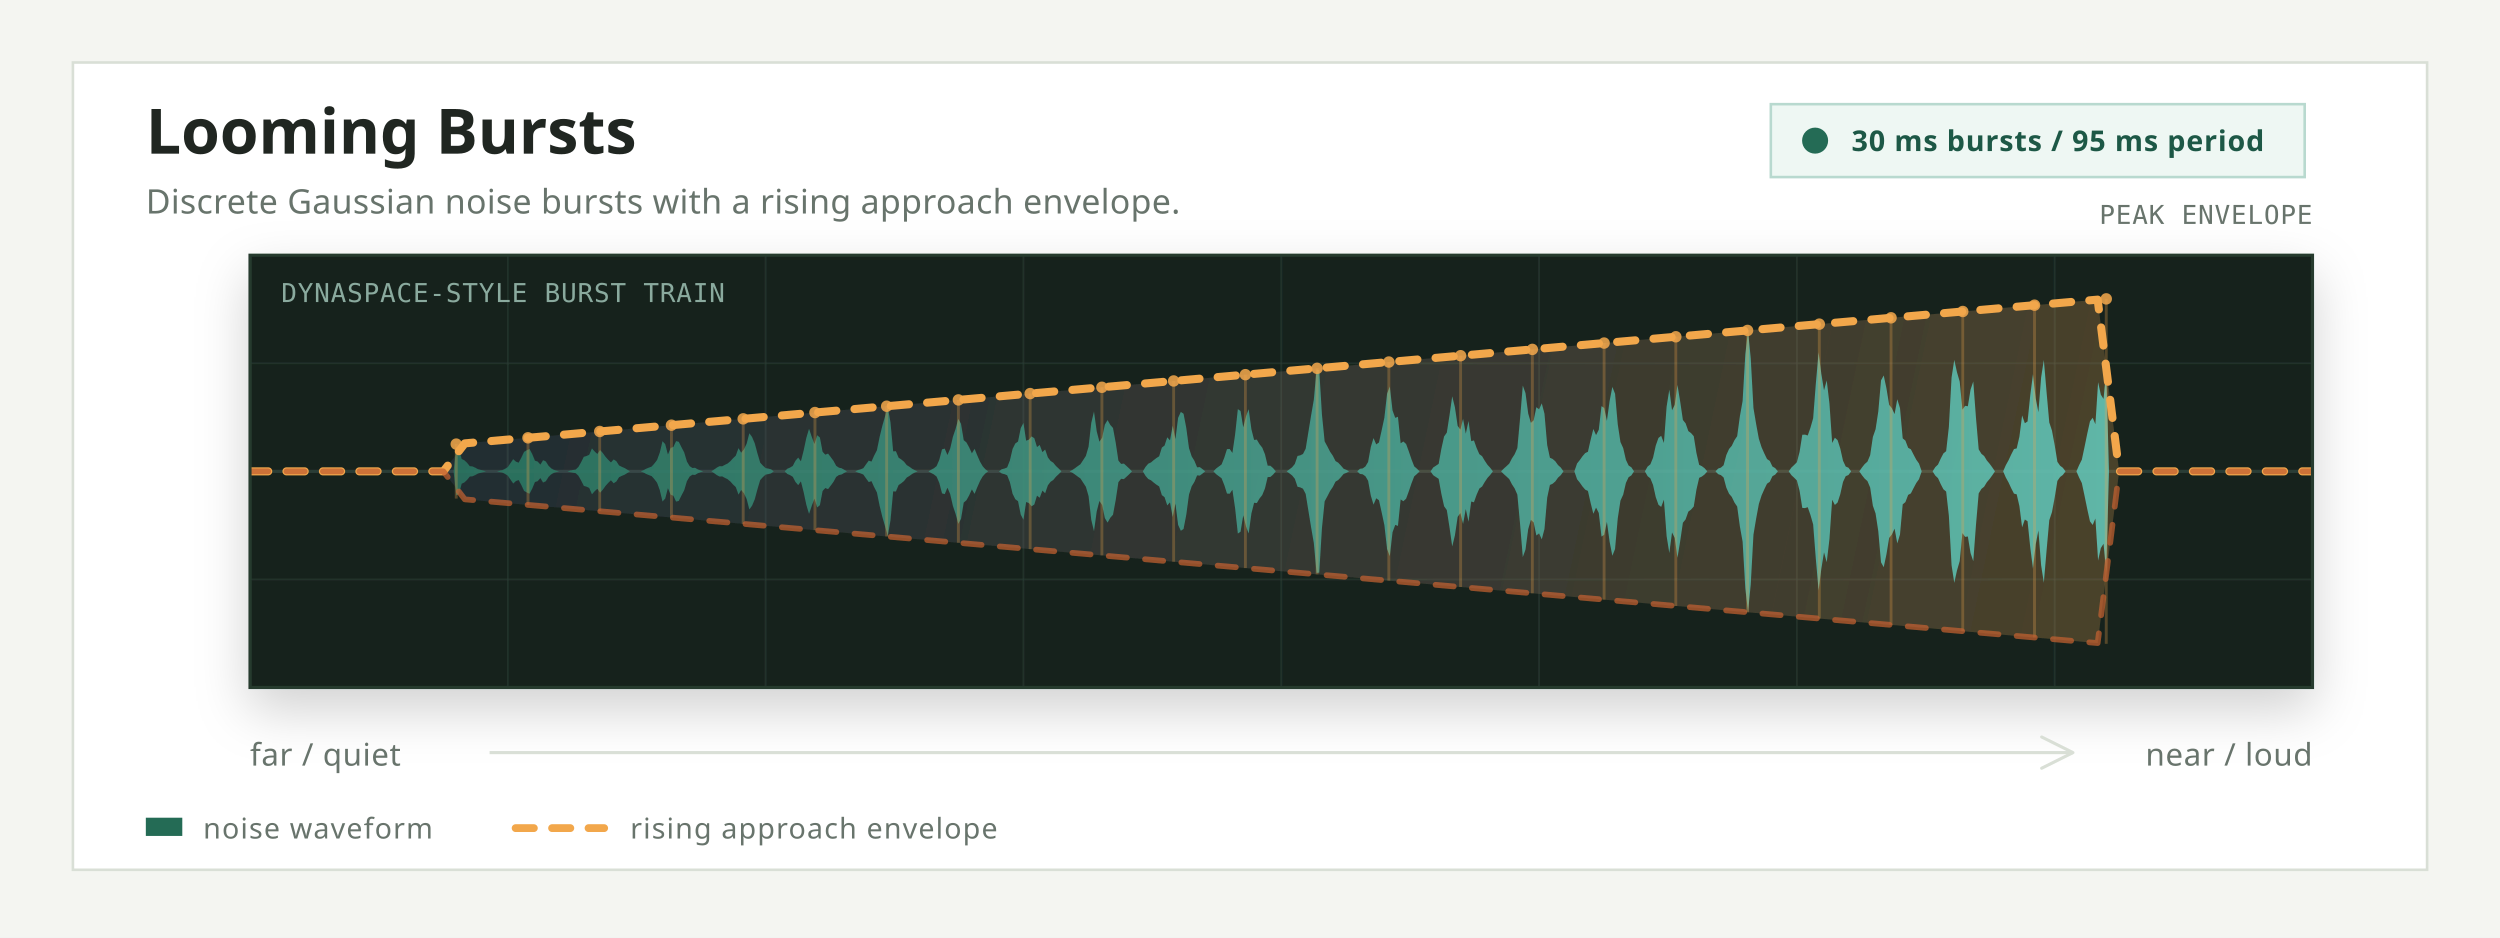
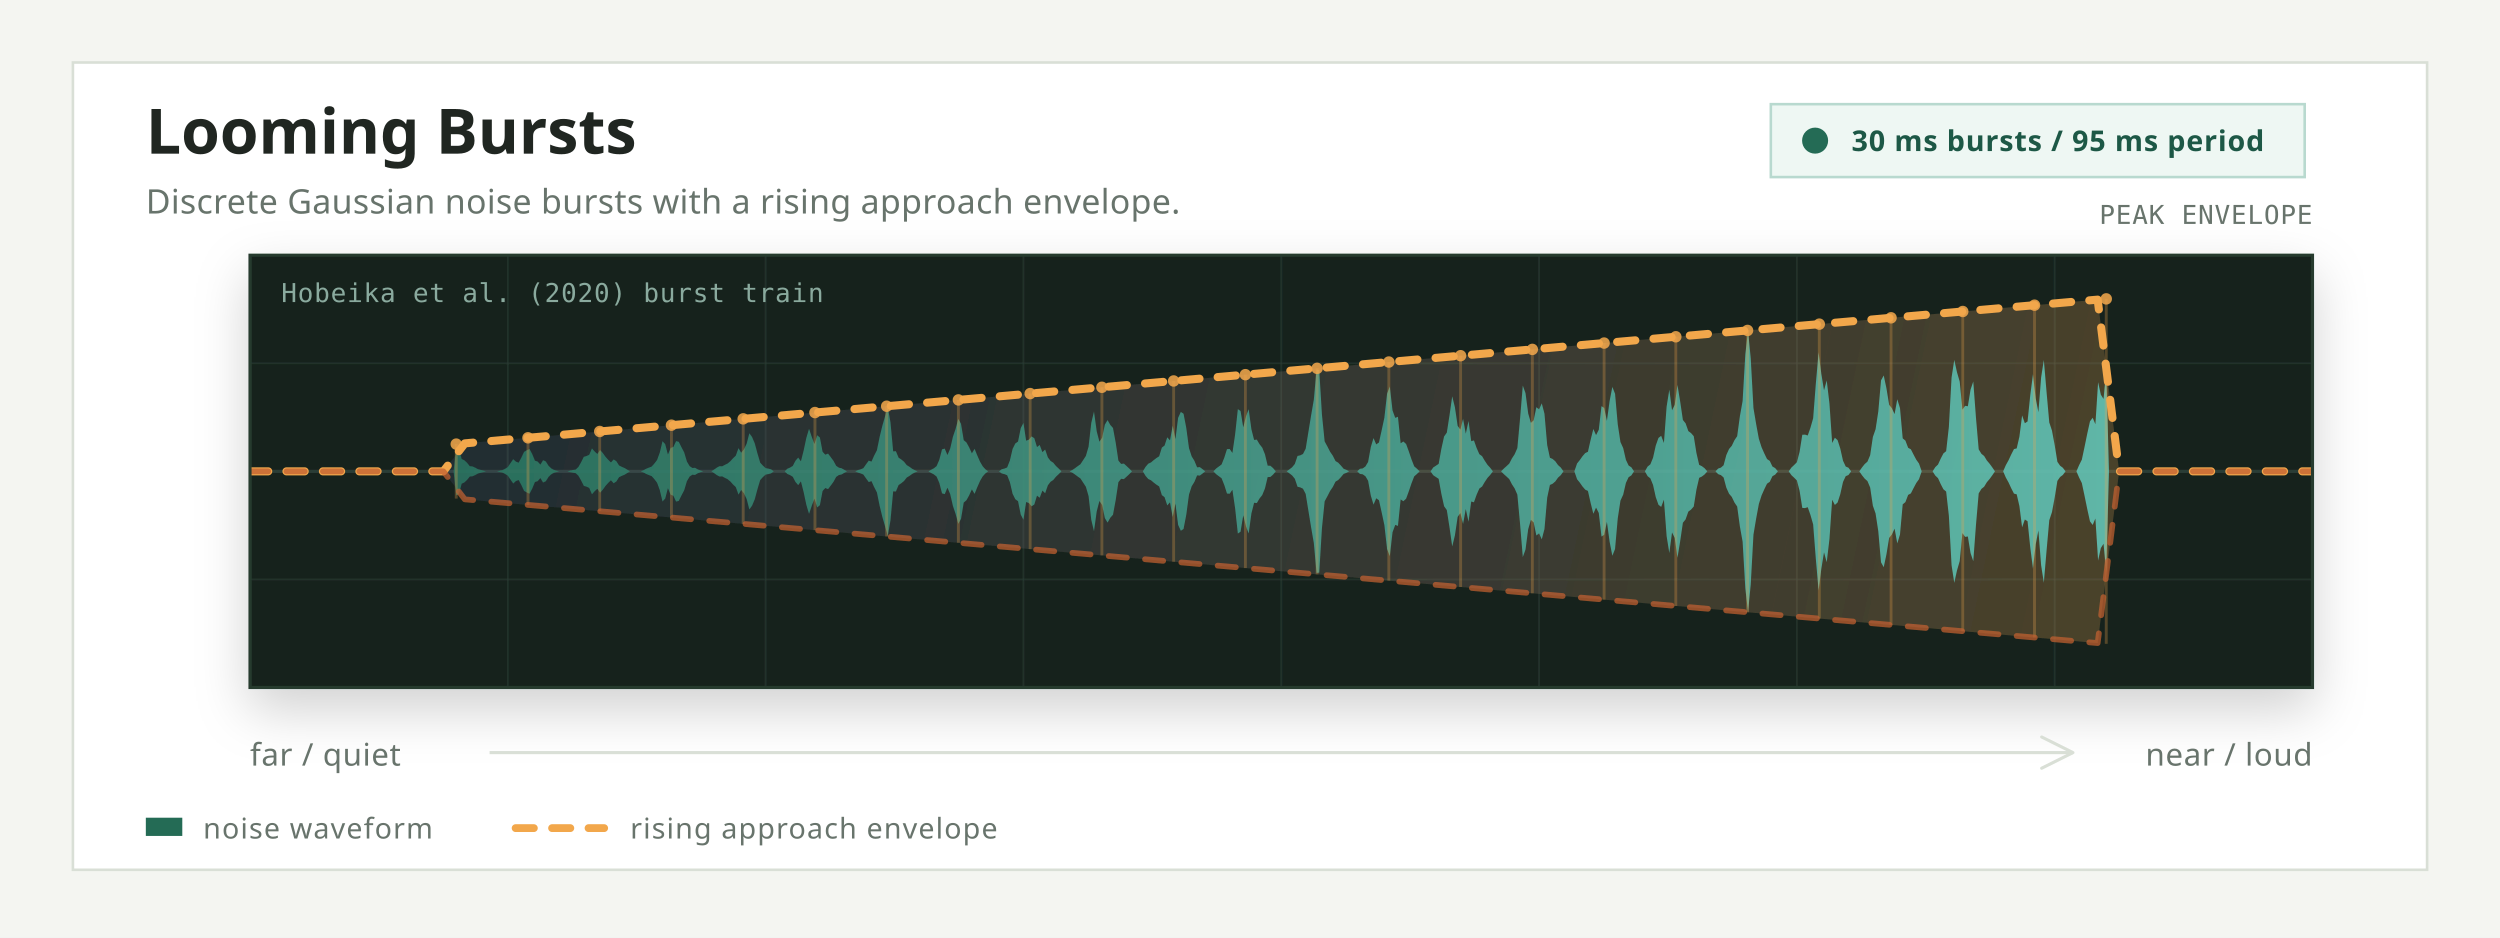
<svg xmlns="http://www.w3.org/2000/svg" viewBox="0 0 960 360" role="img" aria-labelledby="burst-title burst-desc">
  <defs>
    <linearGradient id="burst-wave-fill" x1="96" y1="98" x2="888" y2="98" gradientUnits="userSpaceOnUse">
      <stop offset="0" stop-color="#246b55" />
      <stop offset="1" stop-color="#69cfc3" />
    </linearGradient>
    <linearGradient id="burst-approach-fill" x1="96" y1="98" x2="888" y2="264" gradientUnits="userSpaceOnUse">
      <stop offset="0" stop-color="#4b5fa8" stop-opacity="0.16" />
      <stop offset="1" stop-color="#f2a74b" stop-opacity="0.28" />
    </linearGradient>
    <filter id="burst-soft-shadow" x="-8%" y="-18%" width="116%" height="140%">
      <feDropShadow dx="0" dy="8" stdDeviation="10" flood-color="#071612" flood-opacity="0.18" />
    </filter>
    <clipPath id="burst-panel-clip">
      <rect x="96" y="98" width="792" height="166" />
    </clipPath>
  </defs>
  <rect width="960" height="360" fill="#f4f5f1" />
  <rect x="28" y="24" width="904" height="310" fill="#ffffff" stroke="#d9dfd6" stroke-width="1" />
  <g font-family="Aptos, Noto Sans, Helvetica Neue, sans-serif">
    <text x="56" y="59" fill="#202621" font-size="24" font-weight="700" letter-spacing="0">Looming Bursts</text>
    <text x="56" y="82" fill="#68746c" font-size="13" letter-spacing="0.01em">Discrete Gaussian noise bursts with a rising approach envelope.</text>
    <g transform="translate(680 40)">
      <rect x="0" y="0" width="205" height="28" fill="#eef7f3" stroke="#b8d9cf" stroke-width="1" />
      <circle cx="17" cy="14" r="5" fill="#246b55" />
      <text x="31" y="18" fill="#1d5846" font-size="11" font-weight="700" letter-spacing="0.03em">30 ms bursts / 95 ms period</text>
    </g>
  </g>
  <g filter="url(#burst-soft-shadow)">
    <rect x="96" y="98" width="792" height="166" fill="#141f1a" />
    <rect x="96" y="98" width="792" height="166" fill="#1b2821" opacity="0.46" />
    <g clip-path="url(#burst-panel-clip)">
      <line x1="96" y1="98" x2="96" y2="264" stroke="#2e4038" stroke-width="1.1" opacity="0.82" />
      <line x1="195" y1="98" x2="195" y2="264" stroke="#2e4038" stroke-width="0.7" opacity="0.52" />
      <line x1="294" y1="98" x2="294" y2="264" stroke="#2e4038" stroke-width="0.7" opacity="0.52" />
      <line x1="393" y1="98" x2="393" y2="264" stroke="#2e4038" stroke-width="0.7" opacity="0.52" />
      <line x1="492" y1="98" x2="492" y2="264" stroke="#2e4038" stroke-width="0.7" opacity="0.52" />
      <line x1="591" y1="98" x2="591" y2="264" stroke="#2e4038" stroke-width="0.7" opacity="0.52" />
      <line x1="690" y1="98" x2="690" y2="264" stroke="#2e4038" stroke-width="0.7" opacity="0.52" />
      <line x1="789" y1="98" x2="789" y2="264" stroke="#2e4038" stroke-width="0.7" opacity="0.52" />
      <line x1="888" y1="98" x2="888" y2="264" stroke="#2e4038" stroke-width="1.1" opacity="0.82" />
      <line x1="96" y1="98" x2="888" y2="98" stroke="#2e4038" stroke-width="0.7" opacity="0.46" />
      <line x1="96" y1="139.5" x2="888" y2="139.5" stroke="#2e4038" stroke-width="0.7" opacity="0.46" />
      <line x1="96" y1="181" x2="888" y2="181" stroke="#2e4038" stroke-width="1.2" opacity="0.92" />
      <line x1="96" y1="222.5" x2="888" y2="222.5" stroke="#2e4038" stroke-width="0.7" opacity="0.46" />
      <line x1="96" y1="264" x2="888" y2="264" stroke="#2e4038" stroke-width="0.7" opacity="0.46" />
      <path d="M 96,181 L 104.25,181 L 112.5,181 L 120.75,181 L 129,181 L 137.25,181 L 145.5,181 L 153.75,181 L 162,181 L 170.25,181 L 178.5,170.25 L 186.75,169.53 L 195,168.8 L 203.25,168.07 L 211.5,167.35 L 219.75,166.62 L 228,165.89 L 236.25,165.17 L 244.5,164.44 L 252.75,163.72 L 261,162.99 L 269.25,162.26 L 277.5,161.54 L 285.75,160.81 L 294,160.08 L 302.25,159.36 L 310.5,158.63 L 318.75,157.91 L 327,157.18 L 335.25,156.45 L 343.5,155.73 L 351.75,155 L 360,154.27 L 368.25,153.55 L 376.5,152.82 L 384.75,152.1 L 393,151.37 L 401.25,150.64 L 409.5,149.92 L 417.75,149.19 L 426,148.46 L 434.25,147.74 L 442.5,147.01 L 450.75,146.29 L 459,145.56 L 467.25,144.83 L 475.5,144.11 L 483.75,143.38 L 492,142.65 L 500.25,141.93 L 508.5,141.2 L 516.75,140.48 L 525,139.75 L 533.25,139.02 L 541.5,138.3 L 549.75,137.57 L 558,136.84 L 566.25,136.12 L 574.5,135.39 L 582.75,134.67 L 591,133.94 L 599.25,133.21 L 607.5,132.49 L 615.75,131.76 L 624,131.03 L 632.25,130.31 L 640.5,129.58 L 648.75,128.86 L 657,128.13 L 665.25,127.4 L 673.5,126.68 L 681.75,125.95 L 690,125.22 L 698.25,124.5 L 706.5,123.77 L 714.75,123.05 L 723,122.32 L 731.25,121.59 L 739.5,120.87 L 747.75,120.14 L 756,119.41 L 764.25,118.69 L 772.5,117.96 L 780.75,117.24 L 789,116.51 L 797.25,115.78 L 805.5,115.06 L 813.75,181 L 822,181 L 830.25,181 L 838.5,181 L 846.75,181 L 855,181 L 863.25,181 L 871.5,181 L 879.75,181 L 888,181 L 888,181 L 879.75,181 L 871.5,181 L 863.25,181 L 855,181 L 846.75,181 L 838.5,181 L 830.25,181 L 822,181 L 813.75,181 L 805.5,246.94 L 797.25,246.22 L 789,245.49 L 780.75,244.76 L 772.5,244.04 L 764.25,243.31 L 756,242.59 L 747.75,241.86 L 739.5,241.13 L 731.25,240.41 L 723,239.68 L 714.75,238.95 L 706.5,238.23 L 698.25,237.5 L 690,236.78 L 681.75,236.05 L 673.5,235.32 L 665.25,234.6 L 657,233.87 L 648.75,233.14 L 640.5,232.42 L 632.25,231.69 L 624,230.97 L 615.75,230.24 L 607.5,229.51 L 599.25,228.79 L 591,228.06 L 582.75,227.33 L 574.5,226.61 L 566.25,225.88 L 558,225.16 L 549.75,224.43 L 541.5,223.7 L 533.25,222.98 L 525,222.25 L 516.75,221.52 L 508.5,220.8 L 500.25,220.07 L 492,219.35 L 483.75,218.62 L 475.5,217.89 L 467.25,217.17 L 459,216.44 L 450.75,215.71 L 442.5,214.99 L 434.25,214.26 L 426,213.54 L 417.75,212.81 L 409.5,212.08 L 401.25,211.36 L 393,210.63 L 384.75,209.9 L 376.5,209.18 L 368.25,208.45 L 360,207.73 L 351.75,207 L 343.5,206.27 L 335.25,205.55 L 327,204.82 L 318.75,204.09 L 310.5,203.37 L 302.25,202.64 L 294,201.92 L 285.75,201.19 L 277.5,200.46 L 269.25,199.74 L 261,199.01 L 252.75,198.28 L 244.5,197.56 L 236.25,196.83 L 228,196.11 L 219.75,195.38 L 211.5,194.65 L 203.25,193.93 L 195,193.2 L 186.75,192.47 L 178.5,191.75 L 170.25,181 L 162,181 L 153.75,181 L 145.5,181 L 137.25,181 L 129,181 L 120.75,181 L 112.5,181 L 104.25,181 L 96,181 Z" fill="url(#burst-approach-fill)" opacity="0.95" />
      <path d="M 96,181 L 97.04,181 L 98.08,181 L 99.13,181 L 100.17,181 L 101.21,181 L 102.25,181 L 103.29,181 L 104.34,181 L 105.38,181 L 106.42,181 L 107.46,181 L 108.51,181 L 109.55,181 L 110.59,181 L 111.63,181 L 112.67,181 L 113.72,181 L 114.76,181 L 115.8,181 L 116.84,181 L 117.88,181 L 118.93,181 L 119.97,181 L 121.01,181 L 122.05,181 L 123.09,181 L 124.14,181 L 125.18,181 L 126.22,181 L 127.26,181 L 128.31,181 L 129.35,181 L 130.39,181 L 131.43,181 L 132.47,181 L 133.52,181 L 134.56,181 L 135.6,181 L 136.64,181 L 137.68,181 L 138.73,181 L 139.77,181 L 140.81,181 L 141.85,181 L 142.89,181 L 143.94,181 L 144.98,181 L 146.02,181 L 147.06,181 L 148.11,181 L 149.15,181 L 150.19,181 L 151.23,181 L 152.27,181 L 153.32,181 L 154.36,181 L 155.4,181 L 156.44,181 L 157.48,181 L 158.53,181 L 159.57,181 L 160.61,181 L 161.65,181 L 162.69,181 L 163.74,181 L 164.78,181 L 165.82,181 L 166.86,181 L 167.91,181 L 168.95,181 L 169.99,181 L 171.03,181 L 172.07,181 L 173.12,181 L 174.16,181 L 175.2,171.78 L 176.24,172.2 L 177.28,176.25 L 178.33,176.75 L 179.37,177.73 L 180.41,179.02 L 181.45,179.1 L 182.49,179.58 L 183.54,180.16 L 184.58,180.44 L 185.62,180.71 L 186.66,181 L 187.71,181 L 188.75,181 L 189.79,181 L 190.83,181 L 191.87,180.75 L 192.92,180.55 L 193.96,180.01 L 195,179.34 L 196.04,177.83 L 197.08,176.33 L 198.13,177.29 L 199.17,177.66 L 200.21,175.71 L 201.25,173.51 L 202.29,172.89 L 203.34,172.4 L 204.38,174.39 L 205.42,176.9 L 206.46,177.23 L 207.51,178.4 L 208.55,176.71 L 209.59,177.2 L 210.63,178.85 L 211.67,179.85 L 212.72,180.45 L 213.76,180.77 L 214.8,181 L 215.84,181 L 216.88,181 L 217.93,181 L 218.97,180.71 L 220.01,180.5 L 221.05,180.31 L 222.09,179.33 L 223.14,177.51 L 224.18,175.41 L 225.22,175.11 L 226.26,174.63 L 227.31,172.17 L 228.35,173.37 L 229.39,174.31 L 230.43,172.81 L 231.47,173.93 L 232.52,175.4 L 233.56,176.56 L 234.6,177.57 L 235.64,176.41 L 236.68,177.1 L 237.73,178.74 L 238.77,179.26 L 239.81,179.69 L 240.85,180.32 L 241.89,181 L 242.94,181 L 243.98,181 L 245.02,181 L 246.06,181 L 247.11,180.55 L 248.15,179.98 L 249.19,179.56 L 250.23,179.16 L 251.27,178 L 252.32,176.62 L 253.36,173.76 L 254.4,169.42 L 255.44,170.54 L 256.48,174.54 L 257.53,171.99 L 258.57,171.65 L 259.61,169.39 L 260.65,169.65 L 261.69,171.74 L 262.74,173.73 L 263.78,177.23 L 264.82,178.99 L 265.86,179.7 L 266.91,179.63 L 267.95,180.25 L 268.99,180.66 L 270.03,181 L 271.07,181 L 272.12,181 L 273.16,181 L 274.2,180.32 L 275.24,179.58 L 276.28,179.01 L 277.33,179.06 L 278.37,178.49 L 279.41,177.98 L 280.45,177.12 L 281.49,175.96 L 282.54,174.98 L 283.58,172.08 L 284.62,173.84 L 285.66,172.54 L 286.71,170.38 L 287.75,166.37 L 288.79,167.8 L 289.83,170.27 L 290.87,174.14 L 291.92,177.65 L 292.96,178.8 L 294,179.75 L 295.04,179.94 L 296.08,180.21 L 297.13,181 L 298.17,181 L 299.21,181 L 300.25,181 L 301.29,181 L 302.34,179.99 L 303.38,179.55 L 304.42,178.91 L 305.46,176.92 L 306.51,175.71 L 307.55,177.14 L 308.59,173.04 L 309.63,168.16 L 310.67,164.65 L 311.72,167.77 L 312.76,170.53 L 313.8,167.14 L 314.84,168.01 L 315.88,173.48 L 316.93,174.6 L 317.97,174.17 L 319.01,175.54 L 320.05,176.95 L 321.09,178.87 L 322.14,179.59 L 323.18,179.81 L 324.22,180.42 L 325.26,181 L 326.31,181 L 327.35,181 L 328.39,181 L 329.43,180.53 L 330.47,180.22 L 331.52,179.77 L 332.56,178.3 L 333.6,176.88 L 334.64,177.25 L 335.68,174.93 L 336.73,172.91 L 337.77,167.8 L 338.81,163.53 L 339.85,159.92 L 340.89,156.19 L 341.94,162.15 L 342.98,173.31 L 344.02,173.26 L 345.06,175.74 L 346.11,176.45 L 347.15,177.3 L 348.19,178.62 L 349.23,179.24 L 350.27,180.01 L 351.32,180.56 L 352.36,181 L 353.4,181 L 354.44,181 L 355.48,181 L 356.53,181 L 357.57,180.37 L 358.61,179.83 L 359.65,178.98 L 360.69,176.59 L 361.74,172.55 L 362.78,172.26 L 363.82,174.73 L 364.86,172.3 L 365.91,167.76 L 366.95,164.68 L 367.99,160.85 L 369.03,162.75 L 370.07,169.01 L 371.12,169.91 L 372.16,171.79 L 373.2,174.07 L 374.24,172.36 L 375.28,174.9 L 376.33,177.28 L 377.37,179.07 L 378.41,180.21 L 379.45,181 L 380.49,181 L 381.54,181 L 382.58,181 L 383.62,181 L 384.66,180.18 L 385.71,179.93 L 386.75,179.49 L 387.79,176.83 L 388.83,172.39 L 389.87,170.3 L 390.92,169.55 L 391.96,164.4 L 393,162.4 L 394.04,169.22 L 395.08,168.84 L 396.13,167.57 L 397.17,168.26 L 398.21,171.66 L 399.25,170.86 L 400.29,173.62 L 401.34,172.6 L 402.38,175.63 L 403.42,177 L 404.46,177.68 L 405.51,178.96 L 406.55,179.93 L 407.59,181 L 408.63,181 L 409.67,181 L 410.72,181 L 411.76,180.5 L 412.8,179.79 L 413.84,179.01 L 414.88,178.28 L 415.93,176.67 L 416.97,175.09 L 418.01,171.52 L 419.05,162.37 L 420.09,158.03 L 421.14,165.63 L 422.18,169.62 L 423.22,168.05 L 424.26,163.04 L 425.31,161.31 L 426.35,163.17 L 427.39,164.34 L 428.43,169.97 L 429.47,176.86 L 430.52,178.14 L 431.56,178.01 L 432.6,178.95 L 433.64,179.91 L 434.68,181 L 435.73,181 L 436.77,181 L 437.81,181 L 438.85,181 L 439.89,179.26 L 440.94,178.05 L 441.98,177.57 L 443.02,176.69 L 444.06,175.89 L 445.11,175.22 L 446.15,171.88 L 447.19,171.08 L 448.23,167.92 L 449.27,169.1 L 450.32,163.47 L 451.36,168.63 L 452.4,160.44 L 453.44,158.18 L 454.48,158.87 L 455.53,164.32 L 456.57,172.07 L 457.61,175.26 L 458.65,176.93 L 459.69,179.45 L 460.74,179.37 L 461.78,180.16 L 462.82,181 L 463.86,181 L 464.91,181 L 465.95,181 L 466.99,179.91 L 468.03,179.13 L 469.07,178.37 L 470.12,175.76 L 471.16,172.47 L 472.2,172.41 L 473.24,173.93 L 474.28,166.83 L 475.33,157.11 L 476.37,157.81 L 477.41,164.12 L 478.45,159.9 L 479.49,157.13 L 480.54,164.81 L 481.58,168.93 L 482.62,168.81 L 483.66,170.57 L 484.71,171.89 L 485.75,174.45 L 486.79,178.8 L 487.83,178.85 L 488.87,179.75 L 489.92,181 L 490.96,181 L 492,181 L 493.04,181 L 494.08,181 L 495.13,180.23 L 496.17,179.43 L 497.21,178.16 L 498.25,175.08 L 499.29,174.85 L 500.34,174.33 L 501.38,172.32 L 502.42,165.89 L 503.46,159.52 L 504.51,153.47 L 505.55,141.99 L 506.59,142.11 L 507.63,159.22 L 508.67,169.5 L 509.72,171.43 L 510.76,173.47 L 511.8,174.99 L 512.84,177.05 L 513.88,177.67 L 514.93,178.79 L 515.97,180.02 L 517.01,180.42 L 518.05,181 L 519.09,181 L 520.14,181 L 521.18,181 L 522.22,180.01 L 523.26,179.88 L 524.31,179.13 L 525.35,177.39 L 526.39,171.67 L 527.43,168.22 L 528.47,170.65 L 529.52,169.91 L 530.56,165.22 L 531.6,160.38 L 532.64,151.16 L 533.68,148.42 L 534.73,157.6 L 535.77,160.45 L 536.81,160.05 L 537.85,170.22 L 538.89,169.53 L 539.94,170.49 L 540.98,173.32 L 542.02,176.4 L 543.06,179.07 L 544.11,179.99 L 545.15,181 L 546.19,181 L 547.23,181 L 548.27,181 L 549.32,181 L 550.36,179.51 L 551.4,178.82 L 552.44,178.13 L 553.48,172.36 L 554.53,167.6 L 555.57,166.14 L 556.61,159.49 L 557.65,152.16 L 558.69,156.41 L 559.74,163.51 L 560.78,164.98 L 561.82,160.81 L 562.86,166.54 L 563.91,161.65 L 564.95,169.42 L 565.99,169.12 L 567.03,172.04 L 568.07,174.4 L 569.12,175.17 L 570.16,176.94 L 571.2,178.49 L 572.24,179.62 L 573.28,181 L 574.33,181 L 575.37,181 L 576.41,181 L 577.45,179.95 L 578.49,179.02 L 579.54,178.04 L 580.58,176.04 L 581.62,174.44 L 582.66,172.06 L 583.71,160.69 L 584.75,148.07 L 585.79,150.93 L 586.83,158.77 L 587.87,162.37 L 588.92,161.38 L 589.96,156.36 L 591,157.19 L 592.04,154.87 L 593.08,158.85 L 594.13,170.91 L 595.17,175.77 L 596.21,176.24 L 597.25,177.13 L 598.29,178.59 L 599.34,179.53 L 600.38,181 L 601.42,181 L 602.46,181 L 603.51,181 L 604.55,181 L 605.59,177.97 L 606.63,176.68 L 607.67,175.2 L 608.72,173.98 L 609.76,173.48 L 610.8,168.88 L 611.84,164.72 L 612.88,167.08 L 613.93,165.03 L 614.97,155.95 L 616.01,156.65 L 617.05,161.62 L 618.09,153.99 L 619.14,148.57 L 620.18,151.18 L 621.22,162.95 L 622.26,169.77 L 623.31,172.06 L 624.35,176.56 L 625.39,178.76 L 626.43,179.43 L 627.47,181 L 628.52,181 L 629.56,181 L 630.6,181 L 631.64,181 L 632.68,179.16 L 633.73,178.32 L 634.77,175.78 L 635.81,171.11 L 636.85,168.17 L 637.89,167.35 L 638.94,170.12 L 639.98,156.14 L 641.02,149.62 L 642.06,157.55 L 643.11,155.42 L 644.15,147.8 L 645.19,154.19 L 646.23,161.27 L 647.27,162.55 L 648.32,165.54 L 649.36,166.31 L 650.4,167.49 L 651.44,173.99 L 652.48,178.51 L 653.53,179.01 L 654.57,179.81 L 655.61,181 L 656.65,181 L 657.69,181 L 658.74,181 L 659.78,179.92 L 660.82,179.56 L 661.86,178.65 L 662.91,174.73 L 663.95,172.41 L 664.99,171.2 L 666.03,169.04 L 667.07,167.5 L 668.12,159.8 L 669.16,153.99 L 670.2,136.09 L 671.24,126.94 L 672.28,137.54 L 673.33,156.68 L 674.37,162.89 L 675.41,168.5 L 676.45,171.76 L 677.49,174.11 L 678.54,176.27 L 679.58,176.97 L 680.62,179.14 L 681.66,179.74 L 682.71,181 L 683.75,181 L 684.79,181 L 685.83,181 L 686.87,181 L 687.92,179.52 L 688.96,178.55 L 690,177.51 L 691.04,173.53 L 692.08,166.95 L 693.13,166.9 L 694.17,167.23 L 695.21,164.27 L 696.25,160.63 L 697.29,147.24 L 698.34,135.29 L 699.38,143.48 L 700.42,149.92 L 701.46,146.1 L 702.51,155 L 703.55,170.11 L 704.59,168.09 L 705.63,169.03 L 706.67,172.24 L 707.72,176.93 L 708.76,179.15 L 709.8,179.59 L 710.84,181 L 711.88,181 L 712.93,181 L 713.97,181 L 715.01,179.49 L 716.05,178.19 L 717.09,177.28 L 718.14,174.8 L 719.18,167.81 L 720.22,164.84 L 721.26,158.03 L 722.31,146.08 L 723.35,144.17 L 724.39,149.1 L 725.43,155.43 L 726.47,156.73 L 727.52,159.01 L 728.56,153.32 L 729.6,156.73 L 730.64,168.33 L 731.68,169.19 L 732.73,171.96 L 733.77,172.53 L 734.81,174.56 L 735.85,176.53 L 736.89,177.98 L 737.94,181 L 738.98,181 L 740.02,181 L 741.06,181 L 742.11,181 L 743.15,179.38 L 744.19,178.39 L 745.23,176.11 L 746.27,174.11 L 747.32,173.25 L 748.36,163.97 L 749.4,144.96 L 750.44,138.19 L 751.48,142.92 L 752.53,146.53 L 753.57,157.29 L 754.61,155.83 L 755.65,156 L 756.69,149.61 L 757.74,146.48 L 758.78,160.48 L 759.82,172.54 L 760.86,174.25 L 761.91,175.1 L 762.95,176.82 L 763.99,178.04 L 765.03,179.46 L 766.07,181 L 767.12,181 L 768.16,181 L 769.2,181 L 770.24,178.61 L 771.28,176.74 L 772.33,174.47 L 773.37,172.45 L 774.41,172.19 L 775.45,167.68 L 776.49,159.53 L 777.54,162.52 L 778.58,161.85 L 779.62,151.78 L 780.66,143.71 L 781.71,152.97 L 782.75,158.3 L 783.79,144.94 L 784.83,138.24 L 785.87,150.46 L 786.92,162.22 L 787.96,165.36 L 789,170.93 L 790.04,177.34 L 791.08,178.83 L 792.13,179.62 L 793.17,181 L 794.21,181 L 795.25,181 L 796.29,181 L 797.34,181 L 798.38,178.61 L 799.42,176.52 L 800.46,171.63 L 801.51,166.5 L 802.55,161.8 L 803.59,160.42 L 804.63,162.9 L 805.67,146.77 L 806.72,151.55 L 807.76,153.2 L 808.8,142.39 L 809.84,181 L 810.88,181 L 811.93,181 L 812.97,181 L 814.01,181 L 815.05,181 L 816.09,181 L 817.14,181 L 818.18,181 L 819.22,181 L 820.26,181 L 821.31,181 L 822.35,181 L 823.39,181 L 824.43,181 L 825.47,181 L 826.52,181 L 827.56,181 L 828.6,181 L 829.64,181 L 830.68,181 L 831.73,181 L 832.77,181 L 833.81,181 L 834.85,181 L 835.89,181 L 836.94,181 L 837.98,181 L 839.02,181 L 840.06,181 L 841.11,181 L 842.15,181 L 843.19,181 L 844.23,181 L 845.27,181 L 846.32,181 L 847.36,181 L 848.4,181 L 849.44,181 L 850.48,181 L 851.53,181 L 852.57,181 L 853.61,181 L 854.65,181 L 855.69,181 L 856.74,181 L 857.78,181 L 858.82,181 L 859.86,181 L 860.91,181 L 861.95,181 L 862.99,181 L 864.03,181 L 865.07,181 L 866.12,181 L 867.16,181 L 868.2,181 L 869.24,181 L 870.28,181 L 871.33,181 L 872.37,181 L 873.41,181 L 874.45,181 L 875.49,181 L 876.54,181 L 877.58,181 L 878.62,181 L 879.66,181 L 880.71,181 L 881.75,181 L 882.79,181 L 883.83,181 L 884.87,181 L 885.92,181 L 886.96,181 L 888,181 L 888,181 L 886.96,181 L 885.92,181 L 884.87,181 L 883.83,181 L 882.79,181 L 881.75,181 L 880.71,181 L 879.66,181 L 878.62,181 L 877.58,181 L 876.54,181 L 875.49,181 L 874.45,181 L 873.41,181 L 872.37,181 L 871.33,181 L 870.28,181 L 869.24,181 L 868.2,181 L 867.16,181 L 866.12,181 L 865.07,181 L 864.03,181 L 862.99,181 L 861.95,181 L 860.91,181 L 859.86,181 L 858.82,181 L 857.78,181 L 856.74,181 L 855.69,181 L 854.65,181 L 853.61,181 L 852.57,181 L 851.53,181 L 850.48,181 L 849.44,181 L 848.4,181 L 847.36,181 L 846.32,181 L 845.27,181 L 844.23,181 L 843.19,181 L 842.15,181 L 841.11,181 L 840.06,181 L 839.02,181 L 837.98,181 L 836.94,181 L 835.89,181 L 834.85,181 L 833.81,181 L 832.77,181 L 831.73,181 L 830.68,181 L 829.64,181 L 828.6,181 L 827.56,181 L 826.52,181 L 825.47,181 L 824.43,181 L 823.39,181 L 822.35,181 L 821.31,181 L 820.26,181 L 819.22,181 L 818.18,181 L 817.14,181 L 816.09,181 L 815.05,181 L 814.01,181 L 812.97,181 L 811.93,181 L 810.88,181 L 809.84,181 L 808.8,219.61 L 807.76,208.8 L 806.72,210.45 L 805.67,215.23 L 804.63,199.1 L 803.59,201.58 L 802.55,200.2 L 801.51,195.5 L 800.46,190.37 L 799.42,185.48 L 798.38,183.39 L 797.34,181 L 796.29,181 L 795.25,181 L 794.21,181 L 793.17,181 L 792.13,182.38 L 791.08,183.17 L 790.04,184.66 L 789,191.07 L 787.96,196.64 L 786.92,199.78 L 785.87,211.54 L 784.83,223.76 L 783.79,217.06 L 782.75,203.7 L 781.71,209.03 L 780.66,218.29 L 779.62,210.22 L 778.58,200.15 L 777.54,199.48 L 776.49,202.47 L 775.45,194.32 L 774.41,189.81 L 773.37,189.55 L 772.33,187.53 L 771.28,185.26 L 770.24,183.39 L 769.2,181 L 768.16,181 L 767.12,181 L 766.07,181 L 765.03,182.54 L 763.99,183.96 L 762.95,185.18 L 761.91,186.9 L 760.86,187.75 L 759.82,189.46 L 758.78,201.52 L 757.74,215.52 L 756.69,212.39 L 755.65,206 L 754.61,206.17 L 753.57,204.71 L 752.53,215.47 L 751.48,219.08 L 750.44,223.81 L 749.4,217.04 L 748.36,198.03 L 747.32,188.75 L 746.27,187.89 L 745.23,185.89 L 744.19,183.61 L 743.15,182.62 L 742.11,181 L 741.06,181 L 740.02,181 L 738.98,181 L 737.94,181 L 736.89,184.02 L 735.85,185.47 L 734.81,187.44 L 733.77,189.47 L 732.73,190.04 L 731.68,192.81 L 730.64,193.67 L 729.6,205.27 L 728.56,208.68 L 727.52,202.99 L 726.47,205.27 L 725.43,206.57 L 724.39,212.9 L 723.35,217.83 L 722.31,215.92 L 721.26,203.97 L 720.22,197.16 L 719.18,194.19 L 718.14,187.2 L 717.09,184.72 L 716.05,183.81 L 715.01,182.51 L 713.97,181 L 712.93,181 L 711.88,181 L 710.84,181 L 709.8,182.41 L 708.76,182.85 L 707.72,185.07 L 706.67,189.76 L 705.63,192.97 L 704.59,193.91 L 703.55,191.89 L 702.51,207 L 701.46,215.9 L 700.42,212.08 L 699.38,218.52 L 698.34,226.71 L 697.29,214.76 L 696.25,201.37 L 695.21,197.73 L 694.17,194.77 L 693.13,195.1 L 692.08,195.05 L 691.04,188.47 L 690,184.49 L 688.96,183.45 L 687.92,182.48 L 686.87,181 L 685.83,181 L 684.79,181 L 683.75,181 L 682.71,181 L 681.66,182.26 L 680.62,182.86 L 679.58,185.03 L 678.54,185.73 L 677.49,187.89 L 676.45,190.24 L 675.41,193.5 L 674.37,199.11 L 673.33,205.32 L 672.28,224.46 L 671.24,235.06 L 670.2,225.91 L 669.16,208.01 L 668.12,202.2 L 667.07,194.5 L 666.03,192.96 L 664.99,190.8 L 663.95,189.59 L 662.91,187.27 L 661.86,183.35 L 660.82,182.44 L 659.78,182.08 L 658.74,181 L 657.69,181 L 656.65,181 L 655.61,181 L 654.57,182.19 L 653.53,182.99 L 652.48,183.49 L 651.44,188.01 L 650.4,194.51 L 649.36,195.69 L 648.32,196.46 L 647.27,199.45 L 646.23,200.73 L 645.19,207.81 L 644.15,214.2 L 643.11,206.58 L 642.06,204.45 L 641.02,212.38 L 639.98,205.86 L 638.94,191.88 L 637.89,194.65 L 636.85,193.83 L 635.81,190.89 L 634.77,186.22 L 633.73,183.68 L 632.68,182.84 L 631.64,181 L 630.6,181 L 629.56,181 L 628.52,181 L 627.47,181 L 626.43,182.57 L 625.39,183.24 L 624.35,185.44 L 623.31,189.94 L 622.26,192.23 L 621.22,199.05 L 620.18,210.82 L 619.14,213.43 L 618.09,208.01 L 617.05,200.38 L 616.01,205.35 L 614.97,206.05 L 613.93,196.97 L 612.88,194.92 L 611.84,197.28 L 610.8,193.12 L 609.76,188.52 L 608.72,188.02 L 607.67,186.8 L 606.63,185.32 L 605.59,184.03 L 604.55,181 L 603.51,181 L 602.46,181 L 601.42,181 L 600.38,181 L 599.34,182.47 L 598.29,183.41 L 597.25,184.87 L 596.21,185.76 L 595.17,186.23 L 594.13,191.09 L 593.08,203.15 L 592.04,207.13 L 591,204.81 L 589.96,205.64 L 588.92,200.62 L 587.87,199.63 L 586.83,203.23 L 585.79,211.07 L 584.75,213.93 L 583.71,201.31 L 582.66,189.94 L 581.62,187.56 L 580.58,185.96 L 579.54,183.96 L 578.49,182.98 L 577.45,182.05 L 576.41,181 L 575.37,181 L 574.33,181 L 573.28,181 L 572.24,182.38 L 571.2,183.51 L 570.16,185.06 L 569.12,186.83 L 568.07,187.6 L 567.03,189.96 L 565.99,192.88 L 564.95,192.58 L 563.91,200.35 L 562.86,195.46 L 561.82,201.19 L 560.78,197.02 L 559.74,198.49 L 558.69,205.59 L 557.65,209.84 L 556.61,202.51 L 555.57,195.86 L 554.53,194.4 L 553.48,189.64 L 552.44,183.87 L 551.4,183.18 L 550.36,182.49 L 549.32,181 L 548.27,181 L 547.23,181 L 546.19,181 L 545.15,181 L 544.11,182.01 L 543.06,182.93 L 542.02,185.6 L 540.98,188.68 L 539.94,191.51 L 538.89,192.47 L 537.85,191.78 L 536.81,201.95 L 535.77,201.55 L 534.73,204.4 L 533.68,213.58 L 532.64,210.84 L 531.6,201.62 L 530.56,196.78 L 529.52,192.09 L 528.47,191.35 L 527.43,193.78 L 526.39,190.33 L 525.35,184.61 L 524.31,182.87 L 523.26,182.12 L 522.22,181.99 L 521.18,181 L 520.14,181 L 519.09,181 L 518.05,181 L 517.01,181.58 L 515.97,181.98 L 514.93,183.21 L 513.88,184.33 L 512.84,184.95 L 511.8,187.01 L 510.76,188.53 L 509.72,190.57 L 508.67,192.5 L 507.63,202.78 L 506.59,219.89 L 505.55,220.01 L 504.51,208.53 L 503.46,202.48 L 502.42,196.11 L 501.38,189.68 L 500.34,187.67 L 499.29,187.15 L 498.25,186.92 L 497.21,183.84 L 496.17,182.57 L 495.13,181.77 L 494.08,181 L 493.04,181 L 492,181 L 490.96,181 L 489.92,181 L 488.87,182.25 L 487.83,183.15 L 486.79,183.2 L 485.75,187.55 L 484.71,190.11 L 483.66,191.43 L 482.62,193.19 L 481.58,193.07 L 480.54,197.19 L 479.49,204.87 L 478.45,202.1 L 477.41,197.88 L 476.37,204.19 L 475.33,204.89 L 474.28,195.17 L 473.24,188.07 L 472.2,189.59 L 471.16,189.53 L 470.12,186.24 L 469.07,183.63 L 468.03,182.87 L 466.99,182.09 L 465.95,181 L 464.91,181 L 463.86,181 L 462.82,181 L 461.78,181.84 L 460.74,182.63 L 459.69,182.55 L 458.65,185.07 L 457.61,186.74 L 456.57,189.93 L 455.53,197.68 L 454.48,203.13 L 453.44,203.82 L 452.4,201.56 L 451.36,193.37 L 450.32,198.53 L 449.27,192.9 L 448.23,194.08 L 447.19,190.92 L 446.15,190.12 L 445.11,186.78 L 444.06,186.11 L 443.02,185.31 L 441.98,184.43 L 440.94,183.95 L 439.89,182.74 L 438.85,181 L 437.81,181 L 436.77,181 L 435.73,181 L 434.68,181 L 433.64,182.09 L 432.6,183.05 L 431.56,183.99 L 430.52,183.86 L 429.47,185.14 L 428.43,192.03 L 427.39,197.66 L 426.35,198.83 L 425.31,200.69 L 424.26,198.96 L 423.22,193.95 L 422.18,192.38 L 421.14,196.37 L 420.09,203.97 L 419.05,199.63 L 418.01,190.48 L 416.97,186.91 L 415.93,185.33 L 414.88,183.72 L 413.84,182.99 L 412.8,182.21 L 411.76,181.5 L 410.72,181 L 409.67,181 L 408.63,181 L 407.59,181 L 406.55,182.07 L 405.51,183.04 L 404.46,184.32 L 403.42,185 L 402.38,186.37 L 401.34,189.4 L 400.29,188.38 L 399.25,191.14 L 398.21,190.34 L 397.17,193.74 L 396.13,194.43 L 395.08,193.16 L 394.04,192.78 L 393,199.6 L 391.96,197.6 L 390.92,192.45 L 389.87,191.7 L 388.83,189.61 L 387.79,185.17 L 386.75,182.51 L 385.71,182.07 L 384.66,181.82 L 383.62,181 L 382.58,181 L 381.54,181 L 380.49,181 L 379.45,181 L 378.41,181.79 L 377.37,182.93 L 376.33,184.72 L 375.28,187.1 L 374.24,189.64 L 373.2,187.93 L 372.16,190.21 L 371.12,192.09 L 370.07,192.99 L 369.03,199.25 L 367.99,201.15 L 366.95,197.32 L 365.91,194.24 L 364.86,189.7 L 363.82,187.27 L 362.78,189.74 L 361.74,189.45 L 360.69,185.41 L 359.65,183.02 L 358.61,182.17 L 357.57,181.63 L 356.53,181 L 355.48,181 L 354.44,181 L 353.4,181 L 352.36,181 L 351.32,181.44 L 350.27,181.99 L 349.23,182.76 L 348.19,183.38 L 347.15,184.7 L 346.11,185.55 L 345.06,186.26 L 344.02,188.74 L 342.98,188.69 L 341.94,199.85 L 340.89,205.81 L 339.85,202.08 L 338.81,198.47 L 337.77,194.2 L 336.73,189.09 L 335.68,187.07 L 334.64,184.75 L 333.6,185.12 L 332.56,183.7 L 331.52,182.23 L 330.47,181.78 L 329.43,181.47 L 328.39,181 L 327.35,181 L 326.31,181 L 325.26,181 L 324.22,181.58 L 323.18,182.19 L 322.14,182.41 L 321.09,183.13 L 320.05,185.05 L 319.01,186.46 L 317.97,187.83 L 316.93,187.4 L 315.88,188.52 L 314.84,193.99 L 313.8,194.86 L 312.76,191.47 L 311.72,194.23 L 310.67,197.35 L 309.63,193.84 L 308.59,188.96 L 307.55,184.86 L 306.51,186.29 L 305.46,185.08 L 304.42,183.09 L 303.38,182.45 L 302.34,182.01 L 301.29,181 L 300.25,181 L 299.21,181 L 298.17,181 L 297.13,181 L 296.08,181.79 L 295.04,182.06 L 294,182.25 L 292.96,183.2 L 291.92,184.35 L 290.87,187.86 L 289.83,191.73 L 288.79,194.2 L 287.75,195.63 L 286.71,191.62 L 285.66,189.46 L 284.62,188.16 L 283.58,189.92 L 282.54,187.02 L 281.49,186.04 L 280.45,184.88 L 279.41,184.02 L 278.37,183.51 L 277.33,182.94 L 276.28,182.99 L 275.24,182.42 L 274.2,181.68 L 273.16,181 L 272.12,181 L 271.07,181 L 270.03,181 L 268.99,181.34 L 267.95,181.75 L 266.91,182.37 L 265.86,182.3 L 264.82,183.01 L 263.78,184.77 L 262.74,188.27 L 261.69,190.26 L 260.65,192.35 L 259.61,192.61 L 258.57,190.35 L 257.53,190.01 L 256.48,187.46 L 255.44,191.46 L 254.4,192.58 L 253.36,188.24 L 252.32,185.38 L 251.27,184 L 250.23,182.84 L 249.19,182.44 L 248.15,182.02 L 247.11,181.45 L 246.06,181 L 245.02,181 L 243.98,181 L 242.94,181 L 241.89,181 L 240.85,181.68 L 239.81,182.31 L 238.77,182.74 L 237.73,183.26 L 236.68,184.9 L 235.64,185.59 L 234.6,184.43 L 233.56,185.44 L 232.52,186.6 L 231.47,188.07 L 230.43,189.19 L 229.39,187.69 L 228.35,188.63 L 227.31,189.83 L 226.26,187.37 L 225.22,186.89 L 224.18,186.59 L 223.14,184.49 L 222.09,182.67 L 221.05,181.69 L 220.01,181.5 L 218.97,181.29 L 217.93,181 L 216.88,181 L 215.84,181 L 214.8,181 L 213.76,181.23 L 212.72,181.55 L 211.67,182.15 L 210.63,183.15 L 209.59,184.8 L 208.55,185.29 L 207.51,183.6 L 206.46,184.77 L 205.42,185.1 L 204.38,187.61 L 203.34,189.6 L 202.29,189.11 L 201.25,188.49 L 200.21,186.29 L 199.17,184.34 L 198.13,184.71 L 197.08,185.67 L 196.04,184.17 L 195,182.66 L 193.96,181.99 L 192.92,181.45 L 191.87,181.25 L 190.83,181 L 189.79,181 L 188.75,181 L 187.71,181 L 186.66,181 L 185.62,181.29 L 184.58,181.56 L 183.54,181.84 L 182.49,182.42 L 181.45,182.9 L 180.41,182.98 L 179.37,184.27 L 178.33,185.25 L 177.28,185.75 L 176.24,189.8 L 175.2,190.22 L 174.16,181 L 173.12,181 L 172.07,181 L 171.03,181 L 169.99,181 L 168.95,181 L 167.91,181 L 166.86,181 L 165.82,181 L 164.78,181 L 163.74,181 L 162.69,181 L 161.65,181 L 160.61,181 L 159.57,181 L 158.53,181 L 157.48,181 L 156.44,181 L 155.4,181 L 154.36,181 L 153.32,181 L 152.27,181 L 151.23,181 L 150.19,181 L 149.15,181 L 148.11,181 L 147.06,181 L 146.02,181 L 144.98,181 L 143.94,181 L 142.89,181 L 141.85,181 L 140.81,181 L 139.77,181 L 138.73,181 L 137.68,181 L 136.64,181 L 135.6,181 L 134.56,181 L 133.52,181 L 132.47,181 L 131.43,181 L 130.39,181 L 129.35,181 L 128.31,181 L 127.26,181 L 126.22,181 L 125.18,181 L 124.14,181 L 123.09,181 L 122.05,181 L 121.01,181 L 119.97,181 L 118.93,181 L 117.88,181 L 116.84,181 L 115.8,181 L 114.76,181 L 113.72,181 L 112.67,181 L 111.63,181 L 110.59,181 L 109.55,181 L 108.51,181 L 107.46,181 L 106.42,181 L 105.38,181 L 104.34,181 L 103.29,181 L 102.25,181 L 101.21,181 L 100.17,181 L 99.13,181 L 98.08,181 L 97.04,181 L 96,181 Z" fill="url(#burst-wave-fill)" opacity="0.88" />
      <line x1="175.2" y1="170.54" x2="175.2" y2="191.46" stroke="#f2a74b" stroke-width="1.1" opacity="0.28" />
      <circle cx="175.2" cy="170.54" r="2.2" fill="#f2a74b" opacity="0.86" />
      <line x1="202.75" y1="168.12" x2="202.75" y2="193.88" stroke="#f2a74b" stroke-width="1.1" opacity="0.28" />
      <circle cx="202.75" cy="168.12" r="2.2" fill="#f2a74b" opacity="0.86" />
      <line x1="230.3" y1="165.69" x2="230.3" y2="196.31" stroke="#f2a74b" stroke-width="1.1" opacity="0.28" />
      <circle cx="230.3" cy="165.69" r="2.2" fill="#f2a74b" opacity="0.86" />
      <line x1="257.84" y1="163.27" x2="257.84" y2="198.73" stroke="#f2a74b" stroke-width="1.1" opacity="0.28" />
      <circle cx="257.84" cy="163.27" r="2.2" fill="#f2a74b" opacity="0.86" />
      <line x1="285.39" y1="160.84" x2="285.39" y2="201.16" stroke="#f2a74b" stroke-width="1.1" opacity="0.28" />
      <circle cx="285.39" cy="160.84" r="2.2" fill="#f2a74b" opacity="0.86" />
      <line x1="312.94" y1="158.42" x2="312.94" y2="203.58" stroke="#f2a74b" stroke-width="1.1" opacity="0.28" />
      <circle cx="312.94" cy="158.42" r="2.2" fill="#f2a74b" opacity="0.86" />
      <line x1="340.49" y1="155.99" x2="340.49" y2="206.01" stroke="#f2a74b" stroke-width="1.1" opacity="0.28" />
      <circle cx="340.49" cy="155.99" r="2.2" fill="#f2a74b" opacity="0.86" />
      <line x1="368.03" y1="153.57" x2="368.03" y2="208.43" stroke="#f2a74b" stroke-width="1.1" opacity="0.28" />
      <circle cx="368.03" cy="153.57" r="2.2" fill="#f2a74b" opacity="0.86" />
      <line x1="395.58" y1="151.14" x2="395.58" y2="210.86" stroke="#f2a74b" stroke-width="1.1" opacity="0.28" />
      <circle cx="395.58" cy="151.14" r="2.2" fill="#f2a74b" opacity="0.86" />
      <line x1="423.13" y1="148.72" x2="423.13" y2="213.28" stroke="#f2a74b" stroke-width="1.1" opacity="0.28" />
      <circle cx="423.13" cy="148.72" r="2.2" fill="#f2a74b" opacity="0.86" />
      <line x1="450.68" y1="146.29" x2="450.68" y2="215.71" stroke="#f2a74b" stroke-width="1.1" opacity="0.28" />
      <circle cx="450.68" cy="146.29" r="2.2" fill="#f2a74b" opacity="0.86" />
      <line x1="478.23" y1="143.87" x2="478.23" y2="218.13" stroke="#f2a74b" stroke-width="1.1" opacity="0.28" />
      <circle cx="478.23" cy="143.87" r="2.2" fill="#f2a74b" opacity="0.86" />
      <line x1="505.77" y1="141.44" x2="505.77" y2="220.56" stroke="#f2a74b" stroke-width="1.1" opacity="0.28" />
      <circle cx="505.77" cy="141.44" r="2.2" fill="#f2a74b" opacity="0.86" />
      <line x1="533.32" y1="139.02" x2="533.32" y2="222.98" stroke="#f2a74b" stroke-width="1.1" opacity="0.28" />
      <circle cx="533.32" cy="139.02" r="2.2" fill="#f2a74b" opacity="0.86" />
      <line x1="560.87" y1="136.59" x2="560.87" y2="225.41" stroke="#f2a74b" stroke-width="1.1" opacity="0.28" />
      <circle cx="560.87" cy="136.59" r="2.2" fill="#f2a74b" opacity="0.86" />
      <line x1="588.42" y1="134.17" x2="588.42" y2="227.83" stroke="#f2a74b" stroke-width="1.1" opacity="0.28" />
      <circle cx="588.42" cy="134.17" r="2.2" fill="#f2a74b" opacity="0.86" />
      <line x1="615.97" y1="131.74" x2="615.97" y2="230.26" stroke="#f2a74b" stroke-width="1.1" opacity="0.28" />
      <circle cx="615.97" cy="131.74" r="2.2" fill="#f2a74b" opacity="0.86" />
      <line x1="643.51" y1="129.32" x2="643.51" y2="232.68" stroke="#f2a74b" stroke-width="1.1" opacity="0.28" />
      <circle cx="643.51" cy="129.32" r="2.2" fill="#f2a74b" opacity="0.86" />
      <line x1="671.06" y1="126.89" x2="671.06" y2="235.11" stroke="#f2a74b" stroke-width="1.1" opacity="0.28" />
      <circle cx="671.06" cy="126.89" r="2.2" fill="#f2a74b" opacity="0.86" />
      <line x1="698.61" y1="124.47" x2="698.61" y2="237.53" stroke="#f2a74b" stroke-width="1.1" opacity="0.28" />
      <circle cx="698.61" cy="124.47" r="2.2" fill="#f2a74b" opacity="0.86" />
      <line x1="726.16" y1="122.04" x2="726.16" y2="239.96" stroke="#f2a74b" stroke-width="1.1" opacity="0.28" />
      <circle cx="726.16" cy="122.04" r="2.2" fill="#f2a74b" opacity="0.86" />
      <line x1="753.7" y1="119.62" x2="753.7" y2="242.38" stroke="#f2a74b" stroke-width="1.1" opacity="0.28" />
      <circle cx="753.7" cy="119.62" r="2.2" fill="#f2a74b" opacity="0.86" />
      <line x1="781.25" y1="117.19" x2="781.25" y2="244.81" stroke="#f2a74b" stroke-width="1.1" opacity="0.28" />
      <circle cx="781.25" cy="117.19" r="2.2" fill="#f2a74b" opacity="0.86" />
      <line x1="808.8" y1="114.77" x2="808.8" y2="247.23" stroke="#f2a74b" stroke-width="1.1" opacity="0.28" />
      <circle cx="808.8" cy="114.77" r="2.2" fill="#f2a74b" opacity="0.86" />
      <path d="M 96,181 L 104.25,181 L 112.5,181 L 120.75,181 L 129,181 L 137.25,181 L 145.5,181 L 153.75,181 L 162,181 L 170.25,181 L 178.5,170.25 L 186.75,169.53 L 195,168.8 L 203.25,168.07 L 211.5,167.35 L 219.75,166.62 L 228,165.89 L 236.25,165.17 L 244.5,164.44 L 252.75,163.72 L 261,162.99 L 269.25,162.26 L 277.5,161.54 L 285.75,160.81 L 294,160.08 L 302.25,159.36 L 310.5,158.63 L 318.75,157.91 L 327,157.18 L 335.25,156.45 L 343.5,155.73 L 351.75,155 L 360,154.27 L 368.25,153.55 L 376.5,152.82 L 384.75,152.1 L 393,151.37 L 401.25,150.64 L 409.5,149.92 L 417.75,149.19 L 426,148.46 L 434.25,147.74 L 442.5,147.01 L 450.75,146.29 L 459,145.56 L 467.25,144.83 L 475.5,144.11 L 483.75,143.38 L 492,142.65 L 500.25,141.93 L 508.5,141.2 L 516.75,140.48 L 525,139.75 L 533.25,139.02 L 541.5,138.3 L 549.75,137.57 L 558,136.84 L 566.25,136.12 L 574.5,135.39 L 582.75,134.67 L 591,133.94 L 599.25,133.21 L 607.5,132.49 L 615.75,131.76 L 624,131.03 L 632.25,130.31 L 640.5,129.58 L 648.75,128.86 L 657,128.13 L 665.25,127.4 L 673.5,126.68 L 681.75,125.95 L 690,125.22 L 698.25,124.5 L 706.5,123.77 L 714.75,123.05 L 723,122.32 L 731.25,121.59 L 739.5,120.87 L 747.75,120.14 L 756,119.41 L 764.25,118.69 L 772.5,117.96 L 780.75,117.24 L 789,116.51 L 797.25,115.78 L 805.5,115.06 L 813.75,181 L 822,181 L 830.25,181 L 838.5,181 L 846.75,181 L 855,181 L 863.25,181 L 871.5,181 L 879.75,181 L 888,181" fill="none" stroke="#f2a74b" stroke-width="3.1" stroke-linecap="round" stroke-linejoin="round" stroke-dasharray="7 7" />
      <path d="M 96,181 L 104.25,181 L 112.5,181 L 120.75,181 L 129,181 L 137.25,181 L 145.5,181 L 153.75,181 L 162,181 L 170.25,181 L 178.5,191.75 L 186.75,192.47 L 195,193.2 L 203.25,193.93 L 211.5,194.65 L 219.75,195.38 L 228,196.11 L 236.25,196.83 L 244.5,197.56 L 252.75,198.28 L 261,199.01 L 269.25,199.74 L 277.5,200.46 L 285.75,201.19 L 294,201.92 L 302.25,202.64 L 310.5,203.37 L 318.75,204.09 L 327,204.82 L 335.25,205.55 L 343.5,206.27 L 351.75,207 L 360,207.73 L 368.25,208.45 L 376.5,209.18 L 384.75,209.9 L 393,210.63 L 401.25,211.36 L 409.5,212.08 L 417.75,212.81 L 426,213.54 L 434.25,214.26 L 442.5,214.99 L 450.75,215.71 L 459,216.44 L 467.25,217.17 L 475.5,217.89 L 483.75,218.62 L 492,219.35 L 500.25,220.07 L 508.5,220.8 L 516.75,221.52 L 525,222.25 L 533.25,222.98 L 541.5,223.7 L 549.75,224.43 L 558,225.16 L 566.25,225.88 L 574.5,226.61 L 582.75,227.33 L 591,228.06 L 599.25,228.79 L 607.5,229.51 L 615.75,230.24 L 624,230.97 L 632.25,231.69 L 640.5,232.42 L 648.75,233.14 L 657,233.87 L 665.25,234.6 L 673.5,235.32 L 681.75,236.05 L 690,236.78 L 698.25,237.5 L 706.5,238.23 L 714.75,238.95 L 723,239.68 L 731.25,240.41 L 739.5,241.13 L 747.75,241.86 L 756,242.59 L 764.25,243.31 L 772.5,244.04 L 780.75,244.76 L 789,245.49 L 797.25,246.22 L 805.5,246.94 L 813.75,181 L 822,181 L 830.25,181 L 838.5,181 L 846.75,181 L 855,181 L 863.25,181 L 871.5,181 L 879.75,181 L 888,181" fill="none" stroke="#c06030" stroke-width="2.2" stroke-linecap="round" stroke-linejoin="round" opacity="0.74" stroke-dasharray="7 7" />
    </g>
    <rect x="96" y="98" width="792" height="166" fill="none" stroke="#253a2e" stroke-width="1.2" />
  </g>
  <g font-family="Cascadia Mono, SFMono-Regular, Consolas, monospace" font-size="10" letter-spacing="0.03em">
-     <text x="108" y="116" fill="#8aaa9e">DYNASPACE-STYLE BURST TRAIN</text>
+     <text x="108" y="116" fill="#8aaa9e">Hobeika et al. (2020) burst train</text>
    <text x="888" y="86" text-anchor="end" fill="#68746c">PEAK ENVELOPE</text>
  </g>
  <g font-family="Aptos, Noto Sans, Helvetica Neue, sans-serif" font-size="12" letter-spacing="0.02em">
    <text x="96" y="294" fill="#68746c">far / quiet</text>
    <text x="888" y="294" text-anchor="end" fill="#68746c">near / loud</text>
    <line x1="188" y1="289" x2="796" y2="289" stroke="#d9dfd6" stroke-width="1.2" />
    <path d="M 784,283 L 796,289 L 784,295" fill="none" stroke="#d9dfd6" stroke-width="1.2" stroke-linecap="round" stroke-linejoin="round" />
  </g>
  <g font-family="Aptos, Noto Sans, Helvetica Neue, sans-serif" font-size="11" letter-spacing="0.04em">
    <rect x="56" y="314" width="14" height="7" fill="#246b55" />
    <text x="78" y="322" fill="#68746c">noise waveform</text>
    <line x1="198" y1="318" x2="232" y2="318" stroke="#f2a74b" stroke-width="3" stroke-linecap="round" stroke-dasharray="7 7" />
    <text x="242" y="322" fill="#68746c">rising approach envelope</text>
  </g>
</svg>
